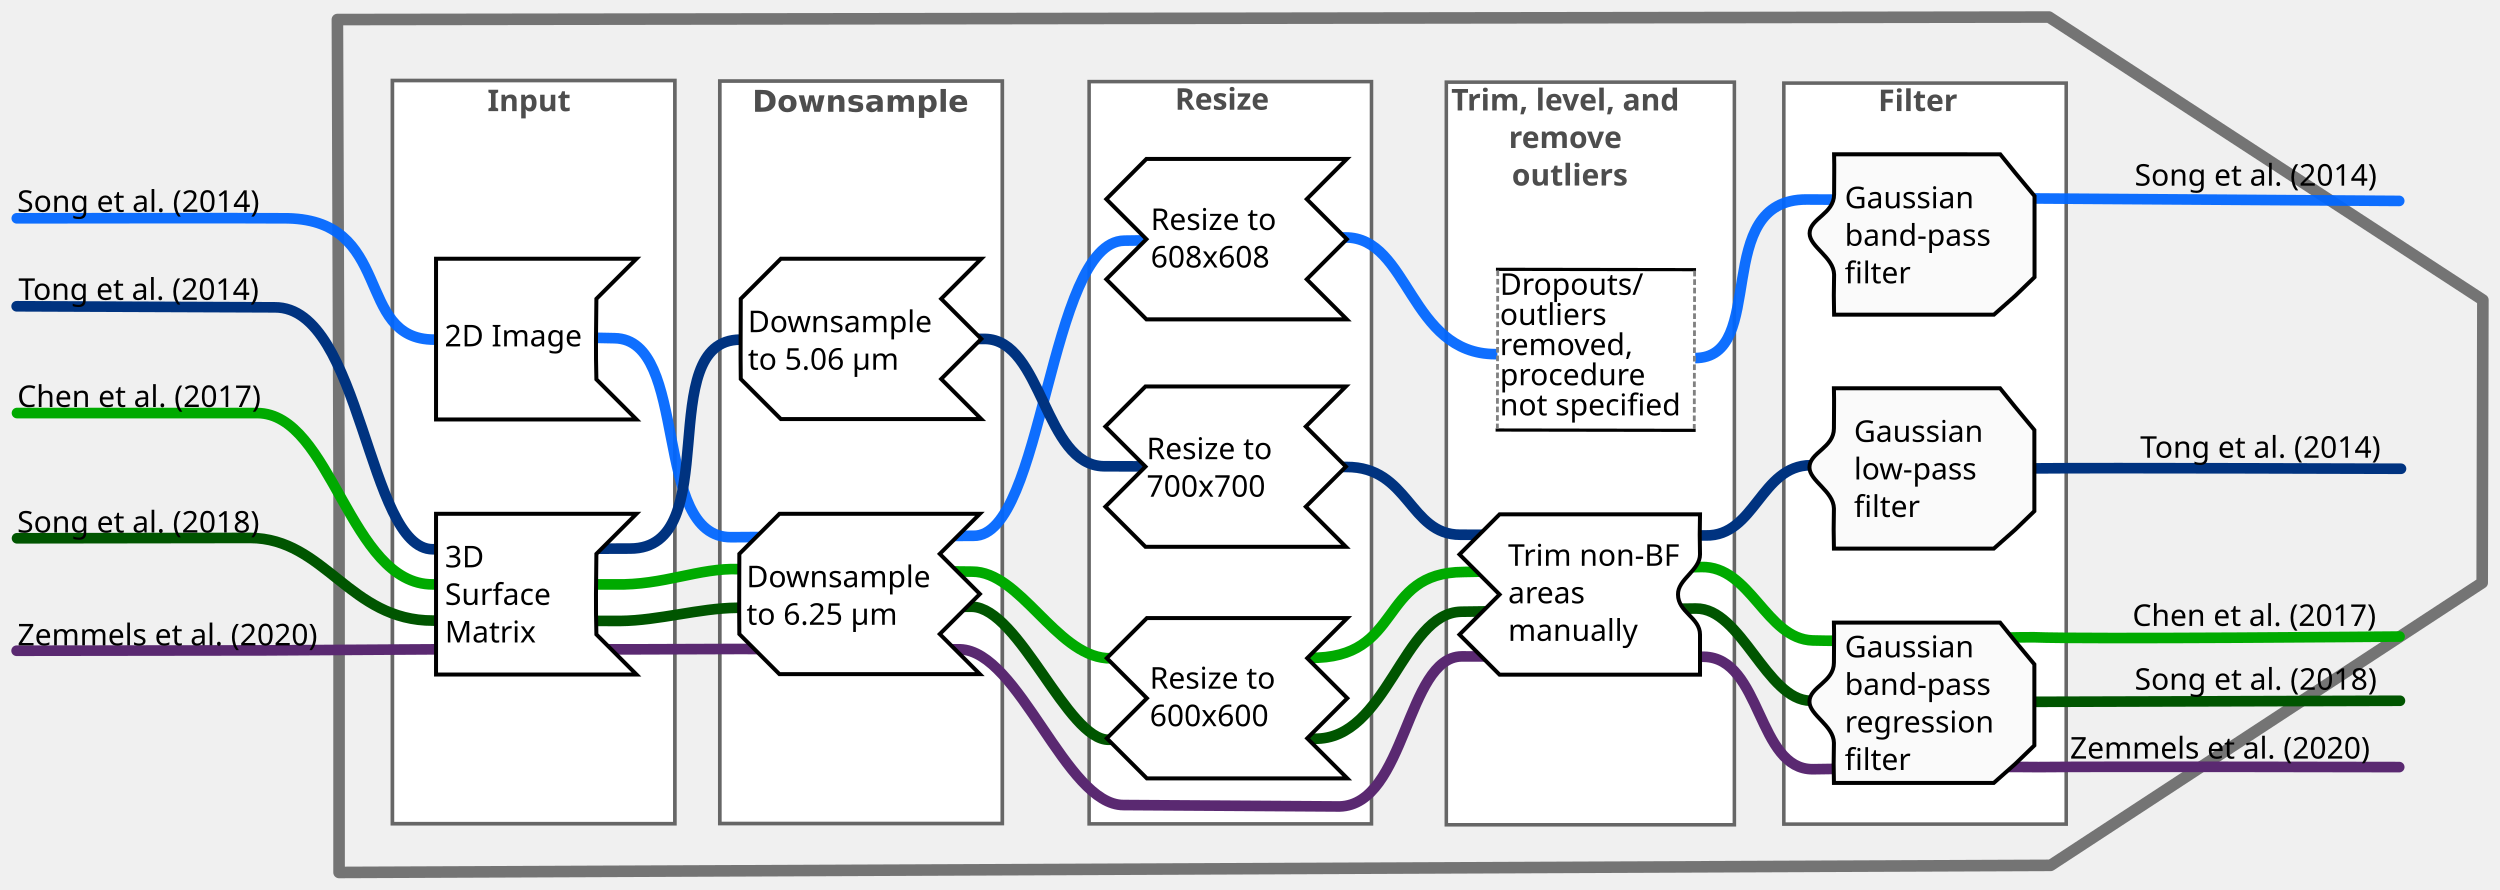
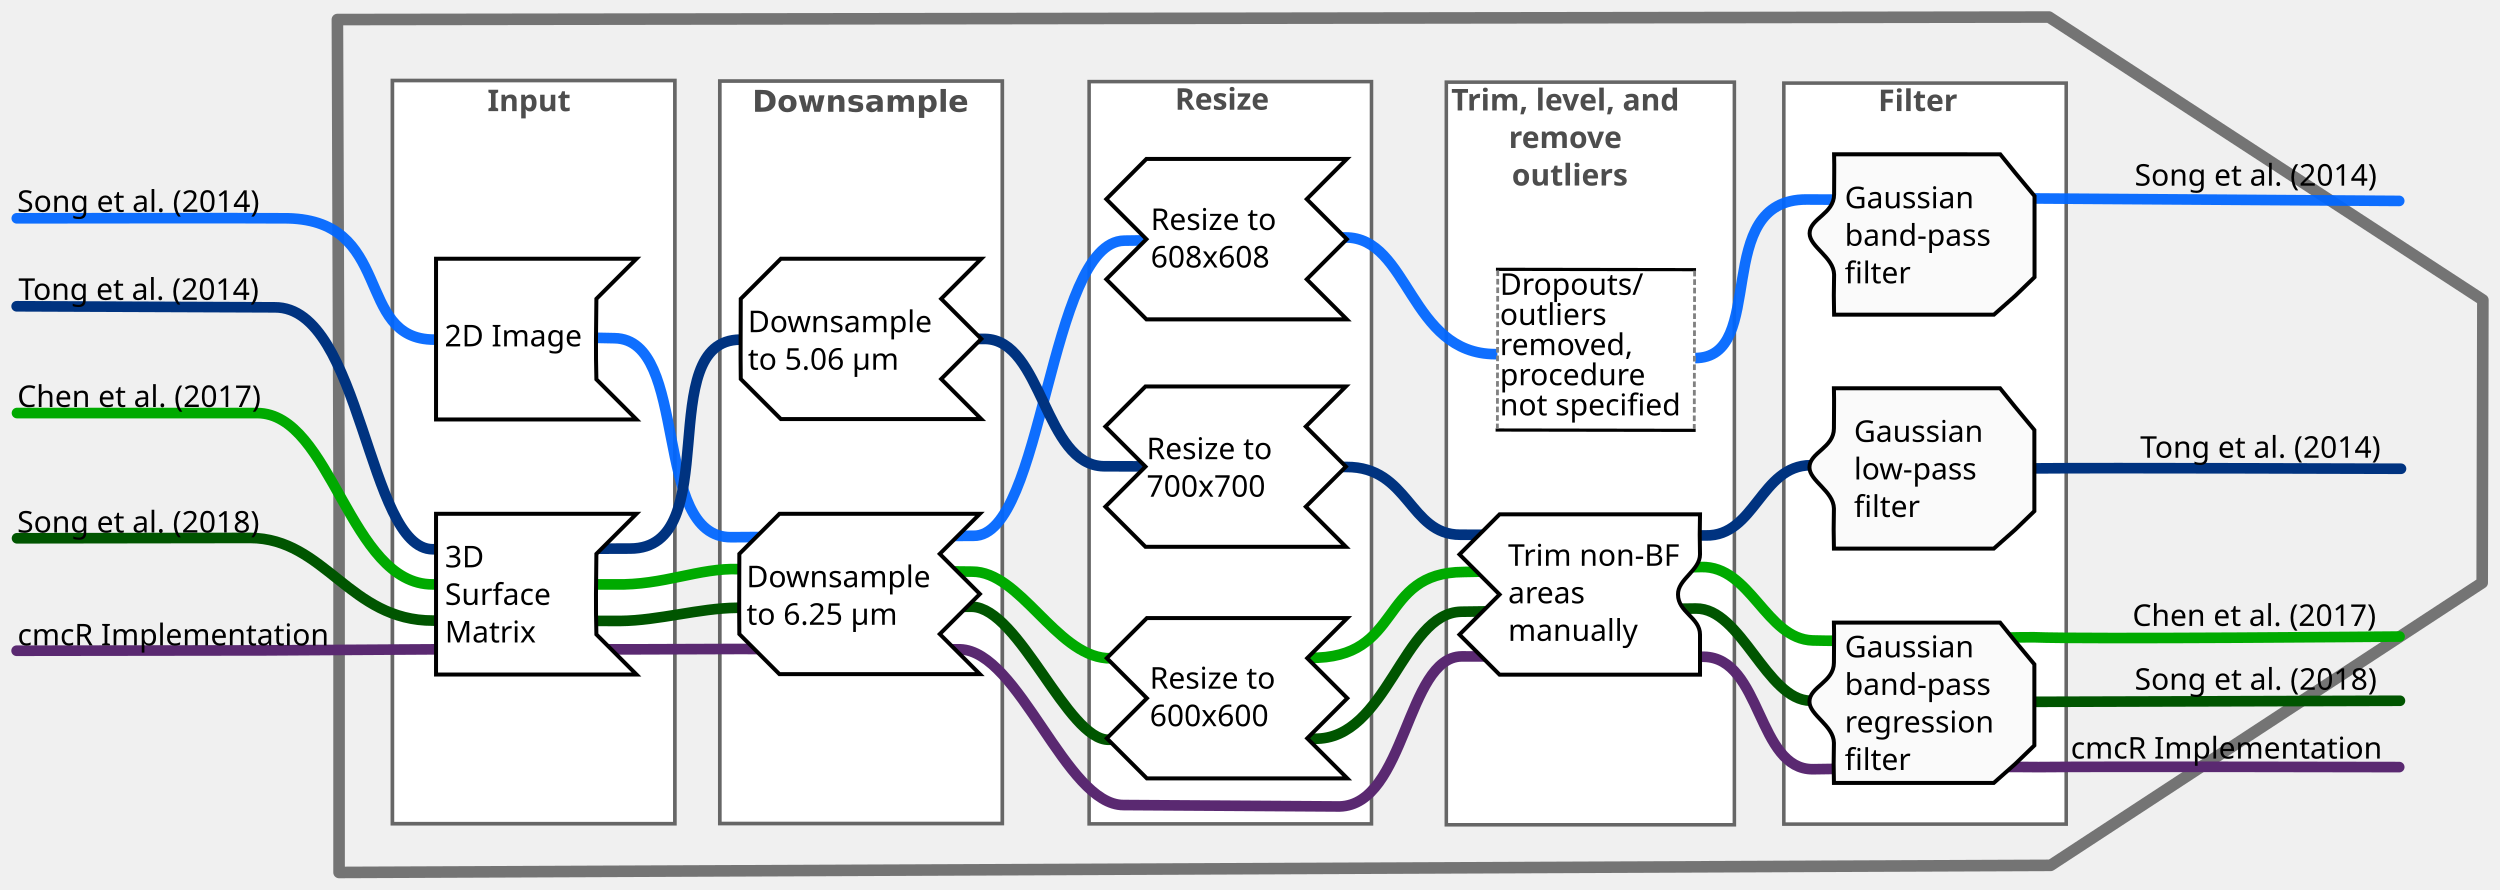
- <svg xmlns="http://www.w3.org/2000/svg" xmlns:ns1="http://www.openswatchbook.org/uri/2009/osb" width="27.731in" height="9.867in" viewBox="0 0 704.349 250.749" version="1.1" id="svg8">
+ <svg xmlns="http://www.w3.org/2000/svg" width="27.731in" height="9.867in" viewBox="0 0 704.349 250.749" version="1.1" id="svg8">
  <defs id="defs2">
-     <linearGradient id="linearGradient6307" ns1:paint="solid">
+     <linearGradient id="linearGradient6307">
      <stop style="stop-color:#000000;stop-opacity:1;" offset="0" id="stop6305" />
    </linearGradient>
-     <linearGradient id="linearGradient4867" ns1:paint="solid">
+     <linearGradient id="linearGradient4867">
      <stop style="stop-color:#f9ff00;stop-opacity:0;" offset="0" id="stop4865" />
    </linearGradient>
  </defs>
  <g id="layer3" transform="translate(-60.11347,-17.45273)" />
  <g id="layer1" transform="translate(-63.91347,154.7473)" />
  <g id="layer4" transform="translate(-60.11347,-17.45273)" />
  <g id="layer5" transform="translate(-40.42347,-18.53562)">
    <path style="display:inline;opacity:0.5;vector-effect:none;fill:none;fill-opacity:1;stroke:none;stroke-width:3.089;stroke-linecap:round;stroke-linejoin:round;stroke-miterlimit:4;stroke-dasharray:none;stroke-dashoffset:0;stroke-opacity:1" d="m 130.869,144.338 c -0.057,-61.897 -0.105,-112.479 -0.076,-112.479 0,-0.095 55.773,-0.19 123.85,-0.285 68.172,-0.19 135.583,-0.38 149.94,-0.38 l 26.147,-0.19 37.271,37.081 c 20.632,20.347 37.461,37.081 37.461,37.081 0,0 0.285,17.019 0.76,37.746 l 0.76,37.271 -2.472,2.852 c -1.236,0.951 -18.16,18.065 -37.746,37.081 l -35.75,35.179 h -13.026 c -7.321,0 -31.281,0 -53.625,0 -68.552,0.951 -143.665,0.951 -177.703,0.951 -17.884,0.951 -37.708,0.951 -44.098,0.951 H 130.992 Z m 92.778,19.586 v -5.705 l 0.951,1.046 c 2.947,3.328 8.842,3.233 11.98,-0.095 2.187,-2.282 3.138,-5.039 3.138,-9.033 0,-5.42 -1.997,-9.318 -5.515,-10.934 -1.236,-0.57 -1.616,-0.57 -3.613,-0.57 -2.092,0 -2.472,0 -3.708,0.57 -0.76,0.38 -1.711,1.046 -2.282,1.616 l -0.951,1.046 v -1.521 -1.426 h -1.902 -1.902 v 15.308 15.403 h 1.902 1.902 z m 198.525,5.324 c 3.613,-0.57 5.8,-2.472 6.846,-5.895 0.475,-1.426 0.475,-1.807 0.76,-12.931 v -11.505 h -1.806 -1.997 v 1.426 1.521 L 425.215,140.82 c -0.76,-0.57 -1.711,-1.236 -2.472,-1.616 -1.236,-0.57 -1.521,-0.57 -3.518,-0.57 -2.282,0 -2.567,0 -3.803,0.666 -3.803,1.711 -5.515,5.42 -5.515,10.364 0,5.229 1.711,8.937 5.515,10.649 1.236,0.666 1.521,0.761 3.803,0.761 1.997,0 2.282,-0.095 3.518,-0.666 0.475,-0.285 1.711,-1.046 2.472,-1.616 l 0.76,-1.046 v 1.902 c -0.19,3.518 -1.711,5.705 -4.469,6.37 -0.57,0.19 -2.092,0.285 -3.042,0.19 -2.282,-0.095 -2.757,-0.19 -5.515,-1.426 -0.285,-0.095 -0.285,0.38 -0.285,1.806 v 1.807 l 1.236,0.38 c 2.757,0.856 5.515,0.951 8.272,0.475 z m -214.689,-7.701 c 1.141,-0.095 2.852,-0.475 3.898,-0.856 l 1.902,-0.57 0.095,-1.807 c 0.095,-1.521 0,-1.902 -0.19,-1.806 -3.803,1.616 -5.895,2.092 -8.462,1.902 -3.993,-0.285 -6.37,-2.472 -7.036,-6.465 l -0.095,-1.046 h 8.367 8.367 v -1.331 c -0.095,-4.944 -1.997,-8.652 -5.515,-10.269 -1.236,-0.57 -1.806,-0.666 -3.613,-0.761 -5.515,-0.285 -9.413,2.377 -10.934,7.416 -0.665,2.092 -0.665,6.465 0,8.462 1.331,4.183 4.659,6.656 9.508,7.226 1.236,0.19 1.807,0.19 3.708,-0.095 z m 65.985,-0.38 c 4.374,-1.331 6.941,-5.99 6.56,-12.075 -0.285,-5.705 -2.757,-9.128 -7.226,-10.269 -1.902,-0.57 -5.134,-0.38 -6.846,0.285 -4.279,1.616 -6.656,6.18 -6.18,12.17 0.38,5.324 2.757,8.842 6.751,9.983 0.76,0.19 1.521,0.38 1.902,0.38 1.141,0.19 3.708,-0.095 5.039,-0.475 z m 25.671,0.095 c 0.665,-0.19 1.616,-0.475 1.997,-0.666 l 0.76,-0.285 v -1.711 c 0,-1.997 0.285,-1.902 -2.282,-0.856 -1.331,0.475 -1.902,0.57 -3.803,0.57 -1.806,0.095 -2.377,0 -3.328,-0.475 -2.757,-1.236 -4.088,-3.898 -4.088,-7.892 0,-3.138 1.046,-5.705 3.043,-7.036 1.426,-0.951 2.472,-1.141 4.944,-1.046 1.997,0.095 2.472,0.19 5.324,1.426 0.19,0.095 0.19,-0.285 0.19,-1.711 l -0.095,-1.902 -1.616,-0.475 c -2.282,-0.761 -5.8,-0.951 -7.796,-0.38 -2.092,0.475 -3.613,1.236 -4.849,2.472 -2.092,2.092 -3.233,5.039 -3.233,8.747 0,6.465 3.233,10.649 8.937,11.505 1.521,0.285 4.279,0.095 5.895,-0.285 z m 23.58,-0.095 c 0.951,-0.19 2.187,-0.57 2.567,-0.761 l 0.855,-0.38 v -1.806 c 0,-0.951 0,-1.711 -0.095,-1.711 -0.095,0 -0.475,0.19 -0.951,0.38 -1.902,1.046 -3.993,1.426 -6.751,1.521 -2.852,0 -4.088,-0.38 -5.61,-1.902 -1.236,-1.236 -1.807,-2.377 -2.187,-4.849 l -0.19,-0.761 h 8.367 8.367 v -1.711 c -0.095,-6.656 -3.708,-10.744 -9.793,-10.744 -5.229,0 -9.033,2.947 -10.364,7.987 -0.475,1.711 -0.475,5.705 0,7.416 0.951,3.613 3.328,6.18 6.751,7.321 2.377,0.761 5.895,0.761 9.033,0 z m 19.967,0.095 c 3.518,-0.856 5.61,-3.138 5.61,-6.275 0,-3.708 -2.092,-5.42 -7.796,-6.751 -4.564,-1.046 -5.61,-1.806 -5.324,-3.803 0.285,-1.521 1.236,-2.282 3.518,-2.662 1.997,-0.285 4.754,0.095 6.751,0.856 0.76,0.285 1.331,0.475 1.521,0.475 0,0 0,-0.761 0,-1.711 v -1.806 l -0.951,-0.38 c -3.328,-0.951 -8.082,-0.951 -10.554,-0.095 -2.567,1.046 -4.088,3.043 -4.088,5.8 0,1.711 0.285,2.852 1.331,3.898 0.951,1.141 2.472,1.806 5.99,2.757 4.754,1.141 5.515,1.711 5.515,3.708 0,1.997 -1.521,2.947 -4.469,3.138 -2.567,0.19 -4.564,-0.285 -8.082,-1.902 -0.285,-0.095 -0.285,0.38 -0.285,1.902 v 1.997 l 1.806,0.475 c 3.803,0.951 7.036,1.046 9.508,0.38 z m 21.678,-0.095 c 2.472,-0.856 3.993,-2.282 4.754,-4.659 0.285,-1.616 0.285,-2.757 -0.76,-4.374 -0.76,-1.806 -2.472,-2.757 -6.751,-3.898 -3.328,-0.761 -4.564,-1.236 -5.039,-1.902 -0.76,-1.141 -0.475,-2.947 0.76,-3.708 0.76,-0.761 3.233,-1.141 5.229,-0.951 1.331,0.19 3.518,0.761 5.039,1.331 0.285,0.19 0.285,0 0.285,-1.616 v -1.806 l -1.046,-0.285 c -1.426,-0.57 -3.518,-0.856 -5.705,-0.856 -3.328,0 -5.61,0.761 -7.131,2.377 -2.187,2.282 -1.997,6.941 0.285,8.747 1.236,0.761 2.282,1.141 5.8,1.997 4.279,1.141 5.324,1.711 5.324,3.708 0,1.141 -0.285,1.331 -1.046,1.997 -0.76,0.856 -2.567,1.236 -4.279,1.236 -2.282,0 -3.993,-0.475 -7.511,-1.997 -0.285,-0.095 -0.285,0.38 -0.285,1.902 v 1.997 l 1.997,0.475 c 1.046,0.285 2.567,0.57 3.233,0.666 2.092,0.285 5.039,0.095 6.846,-0.38 z m -204.087,-5.895 v -5.895 h 3.394 c 3.651,0 5.714,-0.38 7.274,-1.141 1.502,-0.761 2.786,-2.092 3.451,-3.613 0.665,-1.236 0.665,-1.521 0.665,-4.183 0,-2.472 0,-2.852 -0.57,-3.993 -0.808,-1.711 -1.711,-2.662 -3.318,-3.518 -2.016,-1.046 -3.927,-1.331 -9.945,-1.331 h -5.182 v 14.737 14.832 h 2.12 2.111 z m 22.962,-1.141 c 0.095,-6.18 0.095,-7.226 0.475,-8.177 0.856,-2.282 2.282,-3.518 4.469,-3.898 1.141,-0.285 2.187,-0.19 3.803,0.285 0.57,0.19 0.57,0.19 0.57,-1.711 0,-2.187 0,-2.187 -2.282,-2.187 -2.472,0 -4.279,0.666 -5.8,2.187 l -1.331,1.331 v -1.521 -1.521 h -1.902 -1.806 v 11.124 11.124 h 1.806 1.902 z m 65.985,0 c 0.095,-7.987 0.19,-8.652 1.807,-10.364 1.616,-1.902 3.898,-2.377 7.036,-1.426 0.475,0.19 0.475,0.19 0.475,-1.711 0,-2.187 0.095,-2.187 -2.187,-2.187 -2.472,0 -4.279,0.666 -5.8,2.187 l -1.331,1.331 v -1.521 -1.521 h -1.902 -1.902 v 11.124 11.124 h 1.902 1.902 z m 129.498,-4.088 v -11.124 h -1.806 -1.997 v 11.124 11.124 h 1.997 1.806 z m 11.029,3.898 c 0,-7.987 0,-8.462 1.521,-10.078 1.236,-1.616 3.233,-2.282 5.515,-1.997 1.521,0.19 2.757,1.236 3.328,2.567 0.19,0.951 0.475,1.521 0.475,8.842 v 7.892 h 1.997 1.806 v -7.511 c 0,-9.508 -0.285,-10.934 -2.282,-13.026 -1.236,-1.521 -2.567,-1.997 -5.515,-1.997 -2.092,0 -2.282,0 -3.518,0.57 -0.57,0.285 -1.806,0.951 -2.282,1.616 l -1.046,1.046 v -1.426 -1.426 h -1.997 l -1.997,-0.095 v 11.124 11.124 h 1.997 1.997 z m -11.029,-21.108 v -2.377 h -1.806 -1.997 v 2.377 2.282 h 1.997 1.806 z" id="path3360" />
    <path style="opacity:0.517;fill:none;stroke:#000000;stroke-width:3.268;stroke-linecap:round;stroke-linejoin:round;stroke-miterlimit:4;stroke-dasharray:none;stroke-opacity:1" d="M 135.345,24.048 135.816,156.704 v 107.77 l 482.471,-2.007 121.653,-79.667 0.193,-79.695 -122.302,-79.76 -482.486,0.702" id="path3358" />
  </g>
  <g id="layer2" style="display:inline" transform="translate(-60.11347,-17.45273)">
    <g id="g1333">
      <rect y="40.299" x="262.836" height="209.3" width="79.63" id="rect6431-1" style="opacity:1;vector-effect:none;fill:#ffffff;fill-opacity:1;stroke:#666666;stroke-width:1.04;stroke-linecap:butt;stroke-linejoin:miter;stroke-miterlimit:4;stroke-dasharray:none;stroke-dashoffset:0;stroke-opacity:1" />
      <g id="g1319">
        <path d="m 274.366,43.992 v 3.77 h 0.5 q 1,0 1.5,-0.49 0.5,-0.48 0.5,-1.4 0,-0.92 -0.5,-1.4 -0.5,-0.48 -1.5,-0.48 z m -1.6,-1.2 h 1.7 q 1.4,0 2,0.2 0.7,0.2 1.2,0.68 0.5,0.42 0.7,0.96 0.2,0.55 0.2,1.24 0,0.7 -0.2,1.25 -0.2,0.54 -0.7,0.96 -0.5,0.48 -1.2,0.68 -0.7,0.2 -2,0.2 h -1.7 z" style="font-style:normal;font-variant:normal;font-weight:bold;font-stretch:normal;font-size:8.467px;line-height:1.25;font-family:sans-serif;-inkscape-font-specification:'sans-serif, Bold';font-variant-ligatures:normal;font-variant-caps:normal;font-variant-numeric:normal;font-feature-settings:normal;text-align:start;letter-spacing:0px;word-spacing:0px;writing-mode:lr-tb;text-anchor:start;fill:#4d4d4d;fill-opacity:1;stroke:none;stroke-width:0.265" id="path7314" />
        <path d="m 281.866,45.282 q -0.4,0 -0.7,0.35 -0.3,0.35 -0.3,1.02 0,0.66 0.3,1.02 0.3,0.35 0.7,0.35 0.5,0 0.8,-0.35 0.2,-0.36 0.2,-1.02 0,-0.67 -0.2,-1.02 -0.3,-0.35 -0.8,-0.35 z m 0,-1.06 q 1.2,0 1.9,0.64 0.7,0.65 0.7,1.79 0,1.14 -0.7,1.78 -0.7,0.65 -1.9,0.65 -1.2,0 -1.8,-0.65 -0.7,-0.64 -0.7,-1.78 0,-1.14 0.7,-1.79 0.6,-0.64 1.8,-0.64 z" style="font-style:normal;font-variant:normal;font-weight:bold;font-stretch:normal;font-size:8.467px;line-height:1.25;font-family:sans-serif;-inkscape-font-specification:'sans-serif, Bold';font-variant-ligatures:normal;font-variant-caps:normal;font-variant-numeric:normal;font-feature-settings:normal;text-align:start;letter-spacing:0px;word-spacing:0px;writing-mode:lr-tb;text-anchor:start;fill:#4d4d4d;fill-opacity:1;stroke:none;stroke-width:0.265" id="path7316" />
        <path d="m 285.066,44.332 h 1.5 l 0.8,3.19 0.7,-3.19 h 1.3 l 0.8,3.16 0.7,-3.16 h 1.5 l -1.2,4.63 h -1.7 l -0.7,-3.18 -0.8,3.18 h -1.6 z" style="font-style:normal;font-variant:normal;font-weight:bold;font-stretch:normal;font-size:8.467px;line-height:1.25;font-family:sans-serif;-inkscape-font-specification:'sans-serif, Bold';font-variant-ligatures:normal;font-variant-caps:normal;font-variant-numeric:normal;font-feature-settings:normal;text-align:start;letter-spacing:0px;word-spacing:0px;writing-mode:lr-tb;text-anchor:start;fill:#4d4d4d;fill-opacity:1;stroke:none;stroke-width:0.265" id="path7318" />
        <path d="m 297.966,46.142 v 2.82 h -1.5 v -0.46 -1.7 q 0,-0.6 0,-0.82 0,-0.23 -0.1,-0.34 -0.1,-0.14 -0.2,-0.22 -0.2,-0.09 -0.3,-0.09 -0.5,0 -0.8,0.36 -0.2,0.36 -0.2,0.99 v 2.28 h -1.5 v -4.63 h 1.5 v 0.68 q 0.3,-0.41 0.7,-0.6 0.3,-0.19 0.8,-0.19 0.8,0 1.2,0.49 0.4,0.49 0.4,1.43 z" style="font-style:normal;font-variant:normal;font-weight:bold;font-stretch:normal;font-size:8.467px;line-height:1.25;font-family:sans-serif;-inkscape-font-specification:'sans-serif, Bold';font-variant-ligatures:normal;font-variant-caps:normal;font-variant-numeric:normal;font-feature-settings:normal;text-align:start;letter-spacing:0px;word-spacing:0px;writing-mode:lr-tb;text-anchor:start;fill:#4d4d4d;fill-opacity:1;stroke:none;stroke-width:0.265" id="path7320" />
        <path d="m 302.966,44.472 v 1.13 q -0.4,-0.2 -0.9,-0.3 -0.4,-0.1 -0.8,-0.1 -0.4,0 -0.6,0.11 -0.2,0.1 -0.2,0.32 0,0.18 0.1,0.27 0.2,0.1 0.6,0.15 l 0.2,0.03 q 1.2,0.15 1.6,0.48 0.3,0.33 0.3,1.04 0,0.74 -0.5,1.11 -0.5,0.37 -1.6,0.37 -0.5,0 -1,-0.07 -0.5,-0.07 -1,-0.22 v -1.12 q 0.5,0.21 0.9,0.32 0.5,0.11 1,0.11 0.4,0 0.6,-0.12 0.2,-0.12 0.2,-0.36 0,-0.2 -0.1,-0.29 -0.2,-0.1 -0.6,-0.16 l -0.3,-0.03 q -1,-0.12 -1.4,-0.46 -0.4,-0.33 -0.4,-1.02 0,-0.73 0.6,-1.09 0.5,-0.35 1.5,-0.35 0.4,0 0.9,0.06 0.4,0.06 0.9,0.19 z" style="font-style:normal;font-variant:normal;font-weight:bold;font-stretch:normal;font-size:8.467px;line-height:1.25;font-family:sans-serif;-inkscape-font-specification:'sans-serif, Bold';font-variant-ligatures:normal;font-variant-caps:normal;font-variant-numeric:normal;font-feature-settings:normal;text-align:start;letter-spacing:0px;word-spacing:0px;writing-mode:lr-tb;text-anchor:start;fill:#4d4d4d;fill-opacity:1;stroke:none;stroke-width:0.265" id="path7322" />
        <path d="m 306.466,46.882 q -0.4,0 -0.7,0.15 -0.2,0.16 -0.2,0.47 0,0.28 0.2,0.44 0.2,0.16 0.5,0.16 0.4,0 0.7,-0.3 0.3,-0.3 0.3,-0.75 v -0.17 z m 2.3,-0.56 v 2.64 h -1.5 v -0.69 q -0.3,0.43 -0.7,0.62 -0.3,0.19 -0.9,0.19 -0.7,0 -1.1,-0.42 -0.5,-0.42 -0.5,-1.09 0,-0.81 0.6,-1.19 0.5,-0.38 1.7,-0.38 h 0.9 v -0.12 q 0,-0.35 -0.3,-0.51 -0.2,-0.17 -0.8,-0.17 -0.5,0 -0.9,0.1 -0.4,0.09 -0.8,0.28 v -1.13 q 0.5,-0.11 1,-0.17 0.5,-0.06 0.9,-0.06 1.3,0 1.8,0.49 0.6,0.5 0.6,1.61 z" style="font-style:normal;font-variant:normal;font-weight:bold;font-stretch:normal;font-size:8.467px;line-height:1.25;font-family:sans-serif;-inkscape-font-specification:'sans-serif, Bold';font-variant-ligatures:normal;font-variant-caps:normal;font-variant-numeric:normal;font-feature-settings:normal;text-align:start;letter-spacing:0px;word-spacing:0px;writing-mode:lr-tb;text-anchor:start;fill:#4d4d4d;fill-opacity:1;stroke:none;stroke-width:0.265" id="path7324" />
        <path d="m 314.466,45.102 q 0.3,-0.43 0.6,-0.65 0.4,-0.23 0.9,-0.23 0.8,0 1.2,0.49 0.4,0.49 0.4,1.43 v 2.82 h -1.5 v -2.41 q 0,-0.06 0,-0.12 0,-0.05 0,-0.16 0,-0.49 -0.1,-0.71 -0.1,-0.23 -0.5,-0.23 -0.4,0 -0.6,0.35 -0.2,0.35 -0.3,1.01 v 2.27 h -1.4 v -2.41 q 0,-0.77 -0.2,-0.99 -0.1,-0.23 -0.4,-0.23 -0.5,0 -0.7,0.36 -0.2,0.34 -0.2,0.99 v 2.28 h -1.5 v -4.63 h 1.5 v 0.68 q 0.2,-0.4 0.6,-0.59 0.3,-0.2 0.8,-0.2 0.4,0 0.8,0.23 0.4,0.23 0.6,0.65 z" style="font-style:normal;font-variant:normal;font-weight:bold;font-stretch:normal;font-size:8.467px;line-height:1.25;font-family:sans-serif;-inkscape-font-specification:'sans-serif, Bold';font-variant-ligatures:normal;font-variant-caps:normal;font-variant-numeric:normal;font-feature-settings:normal;text-align:start;letter-spacing:0px;word-spacing:0px;writing-mode:lr-tb;text-anchor:start;fill:#4d4d4d;fill-opacity:1;stroke:none;stroke-width:0.265" id="path7326" />
        <path d="m 320.466,48.292 v 2.41 h -1.5 v -6.37 h 1.5 v 0.68 q 0.3,-0.41 0.7,-0.6 0.3,-0.19 0.8,-0.19 0.9,0 1.4,0.68 0.6,0.68 0.6,1.75 0,1.07 -0.6,1.75 -0.5,0.68 -1.4,0.68 -0.5,0 -0.8,-0.19 -0.4,-0.19 -0.7,-0.6 z m 1,-3 q -0.5,0 -0.8,0.35 -0.2,0.35 -0.2,1.01 0,0.66 0.2,1.01 0.3,0.34 0.8,0.34 0.5,0 0.7,-0.34 0.3,-0.35 0.3,-1.01 0,-0.66 -0.3,-1.01 -0.2,-0.35 -0.7,-0.35 z" style="font-style:normal;font-variant:normal;font-weight:bold;font-stretch:normal;font-size:8.467px;line-height:1.25;font-family:sans-serif;-inkscape-font-specification:'sans-serif, Bold';font-variant-ligatures:normal;font-variant-caps:normal;font-variant-numeric:normal;font-feature-settings:normal;text-align:start;letter-spacing:0px;word-spacing:0px;writing-mode:lr-tb;text-anchor:start;fill:#4d4d4d;fill-opacity:1;stroke:none;stroke-width:0.265" id="path7328" />
        <path d="m 325.066,42.532 h 1.5 v 6.43 h -1.5 z" style="font-style:normal;font-variant:normal;font-weight:bold;font-stretch:normal;font-size:8.467px;line-height:1.25;font-family:sans-serif;-inkscape-font-specification:'sans-serif, Bold';font-variant-ligatures:normal;font-variant-caps:normal;font-variant-numeric:normal;font-feature-settings:normal;text-align:start;letter-spacing:0px;word-spacing:0px;writing-mode:lr-tb;text-anchor:start;fill:#4d4d4d;fill-opacity:1;stroke:none;stroke-width:0.265" id="path7330" />
        <path d="m 332.566,46.632 v 0.42 h -3.4 q 0,0.53 0.3,0.79 0.4,0.26 0.9,0.26 0.5,0 1,-0.14 0.5,-0.14 1,-0.42 v 1.14 q -0.5,0.2 -1.1,0.3 -0.5,0.1 -1,0.1 -1.3,0 -2,-0.64 -0.7,-0.64 -0.7,-1.79 0,-1.13 0.7,-1.78 0.7,-0.65 1.9,-0.65 1.1,0 1.8,0.66 0.6,0.65 0.6,1.75 z m -1.5,-0.49 q 0,-0.42 -0.3,-0.68 -0.2,-0.26 -0.6,-0.26 -0.4,0 -0.7,0.25 -0.3,0.24 -0.3,0.69 z" style="font-style:normal;font-variant:normal;font-weight:bold;font-stretch:normal;font-size:8.467px;line-height:1.25;font-family:sans-serif;-inkscape-font-specification:'sans-serif, Bold';font-variant-ligatures:normal;font-variant-caps:normal;font-variant-numeric:normal;font-feature-settings:normal;text-align:start;letter-spacing:0px;word-spacing:0px;writing-mode:lr-tb;text-anchor:start;fill:#4d4d4d;fill-opacity:1;stroke:none;stroke-width:0.265" id="path7332" />
      </g>
    </g>
    <path style="opacity:1;vector-effect:none;fill:#ffffff;fill-opacity:1;stroke:#666666;stroke-width:1;stroke-linecap:butt;stroke-linejoin:miter;stroke-miterlimit:4;stroke-dasharray:none;stroke-dashoffset:0;stroke-opacity:1" d="m 366.936,40.459 h 79.6 V 249.689 h -79.6 z" id="rect6431-1-2" />
    <text id="text7259-8" y="48.389" x="391.136" style="font-style:normal;font-variant:normal;font-weight:normal;font-stretch:normal;font-size:6.351px;line-height:1.25;font-family:sans-serif;-inkscape-font-specification:'sans-serif, Normal';font-variant-ligatures:normal;font-variant-caps:normal;font-variant-numeric:normal;font-feature-settings:normal;text-align:start;letter-spacing:0px;word-spacing:0px;writing-mode:lr-tb;text-anchor:start;fill:#000000;fill-opacity:1;stroke:none;stroke-width:1;stroke-miterlimit:4;stroke-dasharray:none" xml:space="preserve">
      <tspan style="font-style:normal;font-variant:normal;font-weight:bold;font-stretch:normal;font-size:8.468px;font-family:sans-serif;-inkscape-font-specification:'sans-serif, Bold';font-variant-ligatures:normal;font-variant-caps:normal;font-variant-numeric:normal;font-feature-settings:normal;text-align:start;writing-mode:lr-tb;text-anchor:start;fill:#4d4d4d;stroke-width:1;stroke-miterlimit:4;stroke-dasharray:none" y="48.389" x="391.136" id="tspan7257-9">Resize</tspan>
    </text>
    <g id="g1340">
      <path id="rect6431-1-2-8" d="m 467.629,40.61 h 81.2 V 249.949 h -81.2 z" style="opacity:1;vector-effect:none;fill:#ffffff;fill-opacity:1;stroke:#666666;stroke-width:1;stroke-linecap:butt;stroke-linejoin:miter;stroke-miterlimit:4;stroke-dasharray:none;stroke-dashoffset:0;stroke-opacity:1" />
      <text xml:space="preserve" style="font-style:normal;font-variant:normal;font-weight:normal;font-stretch:normal;font-size:6.351px;line-height:1.25;font-family:sans-serif;-inkscape-font-specification:'sans-serif, Normal';font-variant-ligatures:normal;font-variant-caps:normal;font-variant-numeric:normal;font-feature-settings:normal;text-align:start;letter-spacing:0px;word-spacing:0px;writing-mode:lr-tb;text-anchor:start;fill:#000000;fill-opacity:1;stroke:none;stroke-width:0.265" x="508.229" y="48.589" id="text7259-8-3">
        <tspan y="48.589" x="509.701" style="font-style:normal;font-variant:normal;font-weight:bold;font-stretch:normal;font-size:8.468px;font-family:sans-serif;-inkscape-font-specification:'sans-serif, Bold';font-variant-ligatures:normal;font-variant-caps:normal;font-variant-numeric:normal;font-feature-settings:normal;text-align:center;writing-mode:lr-tb;text-anchor:middle;fill:#4d4d4d;fill-opacity:1" id="tspan7827">Trim, level, and </tspan>
        <tspan y="59.173" x="509.701" style="font-style:normal;font-variant:normal;font-weight:bold;font-stretch:normal;font-size:8.468px;font-family:sans-serif;-inkscape-font-specification:'sans-serif, Bold';font-variant-ligatures:normal;font-variant-caps:normal;font-variant-numeric:normal;font-feature-settings:normal;text-align:center;writing-mode:lr-tb;text-anchor:middle;fill:#4d4d4d;fill-opacity:1" id="tspan7829">remove </tspan>
        <tspan y="69.758" x="508.229" style="font-style:normal;font-variant:normal;font-weight:bold;font-stretch:normal;font-size:8.468px;font-family:sans-serif;-inkscape-font-specification:'sans-serif, Bold';font-variant-ligatures:normal;font-variant-caps:normal;font-variant-numeric:normal;font-feature-settings:normal;text-align:center;writing-mode:lr-tb;text-anchor:middle;fill:#4d4d4d;fill-opacity:1" id="tspan7831">outliers</tspan>
      </text>
    </g>
    <g id="g1307">
      <rect y="40.149" x="170.536" height="209.5" width="79.63" id="rect6431" style="opacity:1;vector-effect:none;fill:#ffffff;fill-opacity:1;stroke:#666666;stroke-width:1.04;stroke-linecap:butt;stroke-linejoin:miter;stroke-miterlimit:4;stroke-dasharray:none;stroke-dashoffset:0;stroke-opacity:1" />
      <text id="text7259" y="48.789" x="197.336" style="font-style:normal;font-variant:normal;font-weight:normal;font-stretch:normal;font-size:6.35px;line-height:1.25;font-family:sans-serif;-inkscape-font-specification:'sans-serif, Normal';font-variant-ligatures:normal;font-variant-caps:normal;font-variant-numeric:normal;font-feature-settings:normal;text-align:start;letter-spacing:0px;word-spacing:0px;writing-mode:lr-tb;text-anchor:start;fill:#000000;fill-opacity:1;stroke:none;stroke-width:0.265" xml:space="preserve">
        <tspan style="font-style:normal;font-variant:normal;font-weight:bold;font-stretch:normal;font-size:8.467px;font-family:sans-serif;-inkscape-font-specification:'sans-serif, Bold';font-variant-ligatures:normal;font-variant-caps:normal;font-variant-numeric:normal;font-feature-settings:normal;text-align:start;writing-mode:lr-tb;text-anchor:start;fill:#4d4d4d;stroke-width:0.265" y="48.789" x="197.336" id="tspan7257">Input </tspan>
      </text>
    </g>
    <g id="g1348">
      <path id="rect6431-1-2-85" d="m 562.769,40.876 h 79.6 V 249.762 h -79.6 z" style="opacity:1;vector-effect:none;fill:#ffffff;fill-opacity:1;stroke:#666666;stroke-width:1;stroke-linecap:butt;stroke-linejoin:miter;stroke-miterlimit:4;stroke-dasharray:none;stroke-dashoffset:0;stroke-opacity:1" />
      <text transform="scale(1.000751,0.9992497)" xml:space="preserve" style="font-style:normal;font-variant:normal;font-weight:normal;font-stretch:normal;font-size:6.346px;line-height:1.25;font-family:sans-serif;-inkscape-font-specification:'sans-serif, Normal';font-variant-ligatures:normal;font-variant-caps:normal;font-variant-numeric:normal;font-feature-settings:normal;text-align:start;letter-spacing:0px;word-spacing:0px;writing-mode:lr-tb;text-anchor:start;fill:#000000;fill-opacity:1;stroke:none;stroke-width:1;stroke-miterlimit:4;stroke-dasharray:none" x="588.927" y="48.801" id="text7259-8-5">
        <tspan id="tspan7257-9-0" x="588.927" y="48.801" style="font-style:normal;font-variant:normal;font-weight:bold;font-stretch:normal;font-size:8.462px;font-family:sans-serif;-inkscape-font-specification:'sans-serif, Bold';font-variant-ligatures:normal;font-variant-caps:normal;font-variant-numeric:normal;font-feature-settings:normal;text-align:start;writing-mode:lr-tb;text-anchor:start;fill:#4d4d4d;stroke-width:1;stroke-miterlimit:4;stroke-dasharray:none">Filter</tspan>
      </text>
    </g>
    <path style="fill:none;stroke:#0066ff;stroke-width:3;stroke-linecap:round;stroke-linejoin:round;stroke-miterlimit:4;stroke-dasharray:none;stroke-opacity:0.941" d="m 64.659,78.989 c 0,0 70.73,-0.1 74.91,0 31.97,-0.4 19.87,34.2 42.77,34.2 14.7,0 39.9,-0.8 50.8,-0.4 21.4,0.3 10.3,56.2 32.9,56.1 22.2,-0.2 45.1,-0.3 68.3,-0.4 19.8,0.4 21.2,-82.9 42.5,-83.2 l 62.3,-0.9 c 18.1,-0.1 18,32.8 42.3,32.9 14.4,-0.4 42.2,1.1 56.2,1.1 21,0.1 4.3,-44.8 31.6,-44.7 20.9,0.2 63.4,-0.3 63.4,-0.3 l 103.6,0.7" id="path355" />
    <path style="fill:none;stroke:#003380;stroke-width:3;stroke-linecap:round;stroke-linejoin:round;stroke-miterlimit:4;stroke-dasharray:none;stroke-opacity:1" d="m 64.619,103.789 72.72,0.3 c 24.7,-0.2 26.1,68.2 44.6,68.2 l 55.6,-0.2 c 27.1,0 6.2,-58.8 31.1,-58.9 l 68.9,-0.2 c 16.4,0.2 16.6,35.7 33.6,35.9 l 68.3,0.2 c 17.7,-0.1 17.7,19.1 32.1,19.1 l 69.2,0.2 c 13.9,0.3 15.5,-19.7 29.6,-19.8 18.6,-0.1 53.6,0.8 62.8,0.9 18.6,-0.2 103.6,0.1 103.6,0.1" id="path6311" />
    <path style="fill:none;stroke:#00aa00;stroke-width:3;stroke-linecap:round;stroke-linejoin:round;stroke-miterlimit:4;stroke-dasharray:none;stroke-opacity:1" d="m 64.719,133.889 h 67.67 c 21.15,0.1 25.95,48.4 49.55,48.3 h 51.5 c 13.4,0.3 23.6,-4.7 34.6,-4.3 l 65.9,0.7 c 13.5,-0.1 23.5,23.3 37.9,24.4 l 57.2,-0.1 c 26.8,0.4 19,-24.1 43.5,-24.2 l 66.9,-1.4 c 14,-0.4 18.2,20.3 31.5,20.7 17.3,0.5 54.2,-1 62.3,-0.9 14.2,0.6 103.1,-0.2 103.1,-0.2" id="path6313" />
    <path style="fill:none;stroke:#005500;stroke-width:3;stroke-linecap:round;stroke-linejoin:round;stroke-miterlimit:4;stroke-dasharray:none;stroke-opacity:1" d="m 64.729,169.189 65.68,-0.1 c 21.13,0.1 28.03,23.4 51.63,23.3 l 52.8,0.1 c 10.7,-0.1 22.3,-3.6 32.7,-3.7 l 66.4,-0.3 c 13.4,0.4 26.8,37.7 38.6,37.5 l 57.9,-0.3 c 20.5,0.4 24.9,-35.5 41.4,-35.8 l 66.1,-0.9 c 12.9,-0.2 19.9,25.9 32.4,26 l 62.8,0.3 103.3,-0.3" id="path6313-3" />
    <path style="fill:none;stroke:#5a2971;stroke-width:3;stroke-linecap:round;stroke-linejoin:round;stroke-miterlimit:4;stroke-dasharray:none;stroke-opacity:1" d="m 64.609,200.889 70.26,-0.1 48.27,-0.3 h 57.2 l 27.7,-0.1 62.5,0.1 c 16.8,0.5 29.7,43.9 46.1,43.9 l 60.9,0.4 c 18.7,-0.5 18.8,-42.1 34.4,-42.3 l 68.3,0.1 c 16.4,0.3 14.9,31.9 30.8,31.7 12.9,-0.2 51.7,-0.8 63.5,-0.6 17.2,-0.2 101.7,0 101.7,0" id="path6429" />
    <g id="g6877" transform="translate(42.24034,-40.72335)">
      <g id="g938">
        <text xml:space="preserve" style="font-style:normal;font-weight:normal;font-size:10.583px;line-height:1.25;font-family:sans-serif;letter-spacing:0px;word-spacing:0px;fill:#000000;fill-opacity:1;stroke:none;stroke-width:0.265" x="22.51" y="117.9" id="text6831">
          <tspan id="tspan6829" x="22.51" y="117.9" style="font-style:normal;font-variant:normal;font-weight:normal;font-stretch:normal;font-size:8.467px;font-family:sans-serif;-inkscape-font-specification:'sans-serif, Normal';font-variant-ligatures:normal;font-variant-caps:normal;font-variant-numeric:normal;font-feature-settings:normal;text-align:start;writing-mode:lr-tb;text-anchor:start;stroke-width:0.265">Song et al. (2014)</tspan>
        </text>
        <text id="text6835" y="142.7" x="22.89" style="font-style:normal;font-weight:normal;font-size:10.583px;line-height:1.25;font-family:sans-serif;letter-spacing:0px;word-spacing:0px;fill:#000000;fill-opacity:1;stroke:none;stroke-width:0.265" xml:space="preserve">
          <tspan style="font-style:normal;font-variant:normal;font-weight:normal;font-stretch:normal;font-size:8.467px;font-family:sans-serif;-inkscape-font-specification:'sans-serif, Normal';font-variant-ligatures:normal;font-variant-caps:normal;font-variant-numeric:normal;font-feature-settings:normal;text-align:start;writing-mode:lr-tb;text-anchor:start;stroke-width:0.265" y="142.7" x="22.89" id="tspan6833">Tong et al. (2014)</tspan>
        </text>
        <text xml:space="preserve" style="font-style:normal;font-weight:normal;font-size:10.583px;line-height:1.25;font-family:sans-serif;letter-spacing:0px;word-spacing:0px;fill:#000000;fill-opacity:1;stroke:none;stroke-width:0.265" x="22.56" y="172.9" id="text6839">
          <tspan id="tspan6837" x="22.56" y="172.9" style="font-style:normal;font-variant:normal;font-weight:normal;font-stretch:normal;font-size:8.467px;font-family:sans-serif;-inkscape-font-specification:'sans-serif, Normal';font-variant-ligatures:normal;font-variant-caps:normal;font-variant-numeric:normal;font-feature-settings:normal;text-align:start;writing-mode:lr-tb;text-anchor:start;stroke-width:0.265">Chen et al. (2017)</tspan>
        </text>
        <text id="text6843" y="208.3" x="22.51" style="font-style:normal;font-weight:normal;font-size:10.583px;line-height:1.25;font-family:sans-serif;letter-spacing:0px;word-spacing:0px;fill:#000000;fill-opacity:1;stroke:none;stroke-width:0.265" xml:space="preserve">
          <tspan style="font-style:normal;font-variant:normal;font-weight:normal;font-stretch:normal;font-size:8.467px;font-family:sans-serif;-inkscape-font-specification:'sans-serif, Normal';font-variant-ligatures:normal;font-variant-caps:normal;font-variant-numeric:normal;font-feature-settings:normal;text-align:start;writing-mode:lr-tb;text-anchor:start;stroke-width:0.265" y="208.3" x="22.51" id="tspan6841">Song et al. (2018)</tspan>
        </text>
        <text xml:space="preserve" style="font-style:normal;font-weight:normal;font-size:10.583px;line-height:1.25;font-family:sans-serif;letter-spacing:0px;word-spacing:0px;fill:#000000;fill-opacity:1;stroke:none;stroke-width:0.265" x="22.62" y="240.1" id="text6847">
-           <tspan id="tspan6845" x="22.62" y="240.1" style="font-style:normal;font-variant:normal;font-weight:normal;font-stretch:normal;font-size:8.467px;font-family:sans-serif;-inkscape-font-specification:'sans-serif, Normal';font-variant-ligatures:normal;font-variant-caps:normal;font-variant-numeric:normal;font-feature-settings:normal;text-align:start;writing-mode:lr-tb;text-anchor:start;stroke-width:0.265">Zemmels et al. (2020)</tspan>
+           <tspan id="tspan6845" x="22.62" y="240.1" style="font-style:normal;font-variant:normal;font-weight:normal;font-stretch:normal;font-size:8.467px;font-family:sans-serif;-inkscape-font-specification:'sans-serif, Normal';font-variant-ligatures:normal;font-variant-caps:normal;font-variant-numeric:normal;font-feature-settings:normal;text-align:start;writing-mode:lr-tb;text-anchor:start;stroke-width:0.265">cmcR Implementation</tspan>
        </text>
      </g>
    </g>
    <g id="g163" transform="translate(40.23935,-37.51135)">
      <path id="path3752-9-9" d="m 142.6,127.9 v 11.3 11.4 11.3 11.3 h 56.5 l -11.3,-11.3 c -0.2,-7.6 -0.1,-15.1 0,-22.7 l 11.3,-11.3 z" style="fill:#ffffff;fill-opacity:1;stroke:#000000;stroke-width:1.13px;stroke-linecap:butt;stroke-linejoin:miter;stroke-opacity:1" />
      <text id="text4809" y="152.6" x="145" style="font-style:normal;font-weight:normal;font-size:10.583px;line-height:1.25;font-family:sans-serif;letter-spacing:0px;word-spacing:0px;fill:#000000;fill-opacity:1;stroke:none;stroke-width:0.265" xml:space="preserve">
        <tspan style="font-style:normal;font-variant:normal;font-weight:normal;font-stretch:normal;font-size:8.467px;font-family:sans-serif;-inkscape-font-specification:'sans-serif, Normal';font-variant-ligatures:normal;font-variant-caps:normal;font-variant-numeric:normal;font-feature-settings:normal;text-align:start;writing-mode:lr-tb;text-anchor:start;stroke-width:0.265" y="152.6" x="145" id="tspan4807">2D Image</tspan>
      </text>
    </g>
    <g id="g170" transform="translate(40.23935,-37.51135)">
      <path id="path3752-9" d="m 142.6,199.8 v 11.3 11.3 11.4 11.3 h 56.5 l -11.3,-11.3 c -0.2,-7.6 -0.1,-15.1 0,-22.7 l 11.3,-11.3 z" style="fill:#ffffff;fill-opacity:1;stroke:#000000;stroke-width:1.13px;stroke-linecap:butt;stroke-linejoin:miter;stroke-opacity:1" />
      <text id="text4845" y="214.9" x="145.1" style="font-style:normal;font-weight:normal;font-size:5.644px;line-height:1.25;font-family:sans-serif;letter-spacing:0px;word-spacing:0px;fill:#000000;fill-opacity:1;stroke:none;stroke-width:0.265" xml:space="preserve">
        <tspan style="font-size:8.467px;stroke-width:0.265" y="214.9" x="145.1" id="tspan4843">3D </tspan>
        <tspan id="tspan1210" style="font-size:8.467px;stroke-width:0.265" y="225.483" x="145.1">Surface</tspan>
        <tspan id="tspan4847" style="font-size:8.467px;stroke-width:0.265" y="236.067" x="145.1">Matrix</tspan>
      </text>
    </g>
    <text xml:space="preserve" style="font-style:normal;font-weight:normal;font-size:10.583px;line-height:1.25;font-family:sans-serif;letter-spacing:0px;word-spacing:0px;fill:#000000;fill-opacity:1;stroke:none;stroke-width:0.265" x="661.639" y="69.789" id="text6831-4">
      <tspan id="tspan6829-9" x="661.639" y="69.789" style="font-style:normal;font-variant:normal;font-weight:normal;font-stretch:normal;font-size:8.467px;font-family:sans-serif;-inkscape-font-specification:'sans-serif, Normal';font-variant-ligatures:normal;font-variant-caps:normal;font-variant-numeric:normal;font-feature-settings:normal;text-align:start;writing-mode:lr-tb;text-anchor:start;stroke-width:0.265">Song et al. (2014)</tspan>
    </text>
    <text id="text6835-3" y="146.489" x="663.239" style="font-style:normal;font-weight:normal;font-size:10.583px;line-height:1.25;font-family:sans-serif;letter-spacing:0px;word-spacing:0px;fill:#000000;fill-opacity:1;stroke:none;stroke-width:0.265" xml:space="preserve">
      <tspan style="font-style:normal;font-variant:normal;font-weight:normal;font-stretch:normal;font-size:8.467px;font-family:sans-serif;-inkscape-font-specification:'sans-serif, Normal';font-variant-ligatures:normal;font-variant-caps:normal;font-variant-numeric:normal;font-feature-settings:normal;text-align:start;writing-mode:lr-tb;text-anchor:start;stroke-width:0.265" y="146.489" x="663.239" id="tspan6833-1">Tong et al. (2014)</tspan>
    </text>
    <text xml:space="preserve" style="font-style:normal;font-weight:normal;font-size:10.583px;line-height:1.25;font-family:sans-serif;letter-spacing:0px;word-spacing:0px;fill:#000000;fill-opacity:1;stroke:none;stroke-width:0.265" x="661.039" y="193.889" id="text6839-3">
      <tspan id="tspan6837-8" x="661.039" y="193.889" style="font-style:normal;font-variant:normal;font-weight:normal;font-stretch:normal;font-size:8.467px;font-family:sans-serif;-inkscape-font-specification:'sans-serif, Normal';font-variant-ligatures:normal;font-variant-caps:normal;font-variant-numeric:normal;font-feature-settings:normal;text-align:start;writing-mode:lr-tb;text-anchor:start;stroke-width:0.265">Chen et al. (2017)</tspan>
    </text>
    <text id="text6843-7" y="211.889" x="661.639" style="font-style:normal;font-weight:normal;font-size:10.583px;line-height:1.25;font-family:sans-serif;letter-spacing:0px;word-spacing:0px;fill:#000000;fill-opacity:1;stroke:none;stroke-width:0.265" xml:space="preserve">
      <tspan style="font-style:normal;font-variant:normal;font-weight:normal;font-stretch:normal;font-size:8.467px;font-family:sans-serif;-inkscape-font-specification:'sans-serif, Normal';font-variant-ligatures:normal;font-variant-caps:normal;font-variant-numeric:normal;font-feature-settings:normal;text-align:start;writing-mode:lr-tb;text-anchor:start;stroke-width:0.265" y="211.889" x="661.639" id="tspan6841-9">Song et al. (2018)</tspan>
    </text>
-     <text xml:space="preserve" style="font-style:normal;font-weight:normal;font-size:10.583px;line-height:1.25;font-family:sans-serif;letter-spacing:0px;word-spacing:0px;fill:#000000;fill-opacity:1;stroke:none;stroke-width:0.265" x="643.439" y="231.289" id="text6847-3">
-       <tspan id="tspan6845-8" x="643.439" y="231.289" style="font-style:normal;font-variant:normal;font-weight:normal;font-stretch:normal;font-size:8.467px;font-family:sans-serif;-inkscape-font-specification:'sans-serif, Normal';font-variant-ligatures:normal;font-variant-caps:normal;font-variant-numeric:normal;font-feature-settings:normal;text-align:start;writing-mode:lr-tb;text-anchor:start;stroke-width:0.265">Zemmels et al. (2020)</tspan>
+     <text xml:space="preserve" style="font-style:normal;font-weight:normal;font-size:10.583px;line-height:1.25;font-family:sans-serif;letter-spacing:0px;word-spacing:0px;fill:#000000;fill-opacity:1;stroke:none;stroke-width:0.265" x="643.639" y="231.289" id="text6847-3">
+       <tspan id="tspan6845-8" x="643.639" y="231.289" style="font-style:normal;font-variant:normal;font-weight:normal;font-stretch:normal;font-size:8.467px;font-family:sans-serif;-inkscape-font-specification:'sans-serif, Normal';font-variant-ligatures:normal;font-variant-caps:normal;font-variant-numeric:normal;font-feature-settings:normal;text-align:start;writing-mode:lr-tb;text-anchor:start;stroke-width:0.265">cmcR Implementation</tspan>
    </text>
    <g id="g1381">
      <path id="path3752-3-2-11-3" d="m 576.891,126.903 c 0.1,4.8 0,5.1 0,11.3 0,5.5 -6.9,6.8 -6.9,11 0,3.8 6.8,6.7 6.9,11.6 -0.1,4.8 -0.1,7.1 0,11.3 h 45.058 l 6.02,-5.323 5.422,-5.244 v -22.87 l -5.52,-6.636 -4.147,-5.126 z" style="display:inline;fill:#fafafa;fill-opacity:1;stroke:#000000;stroke-width:1.13px;stroke-linecap:butt;stroke-linejoin:miter;stroke-opacity:1" />
      <text id="text5264" y="142.019" x="582.539" style="font-style:normal;font-weight:normal;font-size:5.644px;line-height:1.25;font-family:sans-serif;letter-spacing:0px;word-spacing:0px;fill:#000000;fill-opacity:1;stroke:none;stroke-width:0.265" xml:space="preserve">
        <tspan style="font-size:8.467px;stroke-width:0.265" y="142.019" x="582.539" id="tspan5262">Gaussian</tspan>
        <tspan id="tspan5266" style="font-size:8.467px;stroke-width:0.265" y="152.602" x="582.539">low-pass </tspan>
        <tspan id="tspan5270" style="font-size:8.467px;stroke-width:0.265" y="163.185" x="582.539">filter</tspan>
      </text>
    </g>
    <g id="g230" transform="translate(40.23935,-102.9514)">
      <g id="g260">
        <path style="display:inline;fill:#fafafa;fill-opacity:1;stroke:#000000;stroke-width:1.13px;stroke-linecap:butt;stroke-linejoin:miter;stroke-opacity:1" d="m 536.7,163.9 c 0.1,4.8 0,5.1 0,11.3 0,5.5 -6.9,6.8 -6.9,11 0,3.8 6.8,6.7 6.9,11.6 -0.1,4.8 -0.1,7.1 0,11.3 h 45.058 l 6.02,-5.323 5.422,-5.244 v -22.87 l -5.52,-6.636 -4.147,-5.126 z" id="path3752-3-2-11" />
        <text xml:space="preserve" style="font-style:normal;font-weight:normal;font-size:5.644px;line-height:1.25;font-family:sans-serif;letter-spacing:0px;word-spacing:0px;fill:#000000;fill-opacity:1;stroke:none;stroke-width:0.265" x="539.7" y="179.1" id="text5276">
          <tspan id="tspan5274" x="539.7" y="179.1" style="font-size:8.467px;stroke-width:0.265">Gaussian</tspan>
          <tspan x="539.7" y="189.683" style="font-size:8.467px;stroke-width:0.265" id="tspan5278">band-pass</tspan>
          <tspan x="539.7" y="200.267" style="font-size:8.467px;stroke-width:0.265" id="tspan5280">filter</tspan>
        </text>
      </g>
    </g>
    <g id="g1408">
      <path id="path3752-3-2-11-6" d="m 576.891,192.951 c 0.1,4.8 0,5.1 0,11.3 0,5.5 -6.9,6.8 -6.9,11 0,3.8 6.8,6.7 6.9,11.6 -0.1,4.8 -0.1,7.1 0,11.3 h 45.058 l 6.02,-5.323 5.422,-5.244 v -22.87 l -5.52,-6.636 -4.147,-5.126 z" style="display:inline;fill:#fafafa;fill-opacity:1;stroke:#000000;stroke-width:1.13px;stroke-linecap:butt;stroke-linejoin:miter;stroke-opacity:1" />
      <text id="text5284" y="202.755" x="579.939" style="font-style:normal;font-weight:normal;font-size:5.644px;line-height:1.25;font-family:sans-serif;letter-spacing:0px;word-spacing:0px;fill:#000000;fill-opacity:1;stroke:none;stroke-width:0.265" xml:space="preserve">
        <tspan style="font-size:8.467px;stroke-width:0.265" y="202.755" x="579.939" id="tspan5282">Gaussian</tspan>
        <tspan id="tspan5286" style="font-size:8.467px;stroke-width:0.265" y="213.338" x="579.939">band-pass</tspan>
        <tspan id="tspan5288" style="font-size:8.467px;stroke-width:0.265" y="223.921" x="579.939">regression</tspan>
        <tspan id="tspan5292" style="font-size:8.467px;stroke-width:0.265" y="234.505" x="579.939">filter</tspan>
      </text>
    </g>
    <g id="g6638" transform="translate(70.71935,-41.51135)">
      <path id="path3752-5-1-9" d="m 312.1,167.9 -11.3,11.3 11.3,11.3 -11.3,11.3 11.3,11.3 h 56.5 l -11.3,-11.3 11.3,-11.3 -11.3,-11.3 11.3,-11.3 z" style="fill:#ffffff;fill-opacity:1;stroke:#000000;stroke-width:1.13px;stroke-linecap:butt;stroke-linejoin:miter;stroke-opacity:1" />
      <text id="text4872-1" y="188.4" x="312.4" style="font-style:normal;font-weight:normal;font-size:5.644px;line-height:1.25;font-family:sans-serif;letter-spacing:0px;word-spacing:0px;fill:#000000;fill-opacity:1;stroke:none;stroke-width:0.265" xml:space="preserve">
        <tspan style="font-size:8.467px;stroke-width:0.265" y="188.4" x="312.4" id="tspan4870-4">Resize to</tspan>
        <tspan id="tspan4874-5" style="font-size:8.467px;stroke-width:0.265" y="198.983" x="312.4">700x700</tspan>
      </text>
    </g>
    <g id="g6644" transform="translate(71.11934,-47.82135)">
      <path id="path3752-5-1-9-3" d="m 312.1,239.5 -11.3,11.3 11.3,11.3 -11.3,11.3 11.3,11.3 h 56.5 l -11.3,-11.3 11.3,-11.3 -11.3,-11.3 11.3,-11.3 z" style="fill:#ffffff;fill-opacity:1;stroke:#000000;stroke-width:1.13px;stroke-linecap:butt;stroke-linejoin:miter;stroke-opacity:1" />
      <text id="text4872-2" y="259.4" x="312.9" style="font-style:normal;font-weight:normal;font-size:5.644px;line-height:1.25;font-family:sans-serif;letter-spacing:0px;word-spacing:0px;fill:#000000;fill-opacity:1;stroke:none;stroke-width:0.265" xml:space="preserve">
        <tspan style="font-size:8.467px;stroke-width:0.265" y="259.4" x="312.9" id="tspan4870-5">Resize to</tspan>
        <tspan id="tspan4874-9" style="font-size:8.467px;stroke-width:0.265" y="269.983" x="312.9">600x600</tspan>
      </text>
    </g>
    <g id="g6632" transform="translate(70.98935,-34.02035)">
      <path style="fill:#ffffff;fill-opacity:1;stroke:#000000;stroke-width:1.13px;stroke-linecap:butt;stroke-linejoin:miter;stroke-opacity:1" d="m 312.1,96.27 -11.3,11.33 11.3,11.3 -11.3,11.3 11.3,11.3 h 56.5 l -11.3,-11.3 11.3,-11.3 -11.3,-11.3 11.3,-11.33 z" id="path229" />
      <text xml:space="preserve" style="font-style:normal;font-weight:normal;font-size:5.644px;line-height:1.25;font-family:sans-serif;letter-spacing:0px;word-spacing:0px;fill:#000000;fill-opacity:1;stroke:none;stroke-width:0.265" x="313.3" y="116.3" id="text235">
        <tspan id="tspan231" x="313.3" y="116.3" style="font-size:8.467px;stroke-width:0.265">Resize to</tspan>
        <tspan x="313.3" y="126.883" style="font-size:8.467px;stroke-width:0.265" id="tspan233">608x608</tspan>
      </text>
    </g>
    <g id="g194" transform="translate(40.23935,-37.51135)">
      <path id="path3752-5-1" d="m 239.4,199.8 -11.3,11.3 c 0,7.9 -0.1,14.6 0,22.6 l 11.3,11.3 h 56.5 l -11.3,-11.3 11.3,-11.3 -11.3,-11.3 11.3,-11.3 z" style="fill:#ffffff;fill-opacity:1;stroke:#000000;stroke-width:1.13px;stroke-linecap:butt;stroke-linejoin:miter;stroke-opacity:1" />
      <text id="text4835-0" y="220.5" x="230.1" style="font-style:normal;font-weight:normal;font-size:5.644px;line-height:1.25;font-family:sans-serif;letter-spacing:0px;word-spacing:0px;fill:#000000;fill-opacity:1;stroke:none;stroke-width:0.265" xml:space="preserve">
        <tspan style="font-size:8.467px;stroke-width:0.265" y="220.5" x="230.1" id="tspan4833-8">Downsample</tspan>
        <tspan id="tspan4839-6" style="font-size:8.467px;stroke-width:0.265" y="231.083" x="230.1">to 6.25 μm </tspan>
      </text>
    </g>
    <g id="g200" transform="translate(40.23935,-37.51135)">
      <path id="path3752-5-1-6" d="m 239.8,127.9 -11.3,11.3 c 0,7.9 -0.1,14.6 0,22.6 l 11.3,11.3 h 56.5 L 285,161.8 296.3,150.5 285,139.2 296.3,127.9 Z" style="fill:#ffffff;fill-opacity:1;stroke:#000000;stroke-width:1.13px;stroke-linecap:butt;stroke-linejoin:miter;stroke-opacity:1" />
      <text id="text4835" y="148.6" x="230.5" style="font-style:normal;font-weight:normal;font-size:5.644px;line-height:1.25;font-family:sans-serif;letter-spacing:0px;word-spacing:0px;fill:#000000;fill-opacity:1;stroke:none;stroke-width:0.265" xml:space="preserve">
        <tspan style="font-size:8.467px;stroke-width:0.265" y="148.6" x="230.5" id="tspan4833">Downsample</tspan>
        <tspan id="tspan4839" style="font-size:8.467px;stroke-width:0.265" y="159.183" x="230.5">to 5.06 μm </tspan>
      </text>
    </g>
    <g id="g245" transform="translate(40.23935,34.43865)">
      <path id="path3752-6" d="m 442.4,128 -11.3,11.3 11.3,11.3 -11.3,11.3 11.3,11.3 h 56.5 c 0,-4.4 0,-6.8 0,-11.3 0,-4.8 -6.2,-6.3 -6.2,-11.3 -0.1,-4.3 6.2,-6.8 6.2,-11.3 -0.1,-4.8 -0.1,-6.3 0,-11.3 z" style="display:inline;fill:#ffffff;fill-opacity:1;stroke:#000000;stroke-width:1.13px;stroke-linecap:butt;stroke-linejoin:miter;stroke-opacity:1" />
      <text id="text4915" y="142.5" x="444.8" style="font-style:normal;font-weight:normal;font-size:5.644px;line-height:1.25;font-family:sans-serif;letter-spacing:0px;word-spacing:0px;display:inline;fill:#000000;fill-opacity:1;stroke:none;stroke-width:0.265" xml:space="preserve">
        <tspan style="font-size:8.467px;stroke-width:0.265" y="142.5" x="444.8" id="tspan4913">Trim non-BF</tspan>
        <tspan id="tspan4919" style="font-size:8.467px;stroke-width:0.265" y="153.083" x="444.8">areas </tspan>
        <tspan id="tspan1195" style="font-size:8.467px;stroke-width:0.265" y="163.667" x="444.8">manually</tspan>
      </text>
    </g>
    <g id="g1277" transform="translate(-47.70065,-74.43135)">
      <g transform="translate(30.52)" id="g6716" style="display:inline">
        <rect style="display:inline;fill:#ffffff;fill-opacity:1;stroke:#5a2971;stroke-width:0;stroke-linecap:round;stroke-linejoin:round;stroke-miterlimit:4;stroke-dasharray:none;stroke-opacity:1" id="rect6701" width="55.77" height="45.77" x="499.2" y="167.6" />
        <path style="fill:none;stroke:#000000;stroke-width:0.898px;stroke-linecap:butt;stroke-linejoin:miter;stroke-opacity:1" d="m 498.8,167.8 56.4,0.1" id="path5002-3" />
        <path style="fill:none;stroke:#000000;stroke-width:0.898px;stroke-linecap:butt;stroke-linejoin:miter;stroke-opacity:1" d="m 498.7,213.1 56.4,0.1" id="path5002-5-2" />
        <path style="fill:#808080;stroke:#808080;stroke-width:0.8;stroke-linecap:butt;stroke-linejoin:miter;stroke-miterlimit:4;stroke-dasharray:1.6, 0.8;stroke-dashoffset:0;stroke-opacity:1" d="m 499.3,168.1 -0.1,44.6" id="path5002-0-0" />
        <path style="fill:#808080;stroke:#808080;stroke-width:0.8;stroke-linecap:butt;stroke-linejoin:miter;stroke-miterlimit:4;stroke-dasharray:1.6, 0.8;stroke-dashoffset:0;stroke-opacity:1" d="m 554.8,168.2 -0.1,44.6" id="path5002-0-5-0" />
        <text xml:space="preserve" style="font-style:normal;font-weight:normal;font-size:5.644px;line-height:1.25;font-family:sans-serif;letter-spacing:0px;word-spacing:0px;fill:#000000;fill-opacity:1;stroke:none;stroke-width:0.265" x="499.9" y="175" id="text5075-0">
          <tspan id="tspan5073-9" x="499.9" y="175" style="font-size:8.467px;line-height:1;stroke-width:0.265">Dropouts/</tspan>
          <tspan x="499.9" y="183.494" style="font-size:8.467px;line-height:1;stroke-width:0.265" id="tspan5155">outliers </tspan>
          <tspan id="tspan1193" x="499.9" y="191.988" style="font-size:8.467px;line-height:1;stroke-width:0.265">removed,  </tspan>
          <tspan x="499.9" y="200.483" style="font-size:8.467px;line-height:1;stroke-width:0.265" id="tspan5157">procedure</tspan>
          <tspan x="499.9" y="208.977" style="font-size:8.467px;line-height:1;stroke-width:0.265" id="tspan5077-8">not specified</tspan>
-           <tspan x="499.9" y="216.032" style="font-size:8.467px;line-height:1;stroke-width:0.265" id="tspan5079-0" />
+           <tspan x="499.9" y="216.032" id="tspan5079-0" />
        </text>
      </g>
    </g>
  </g>
</svg>
